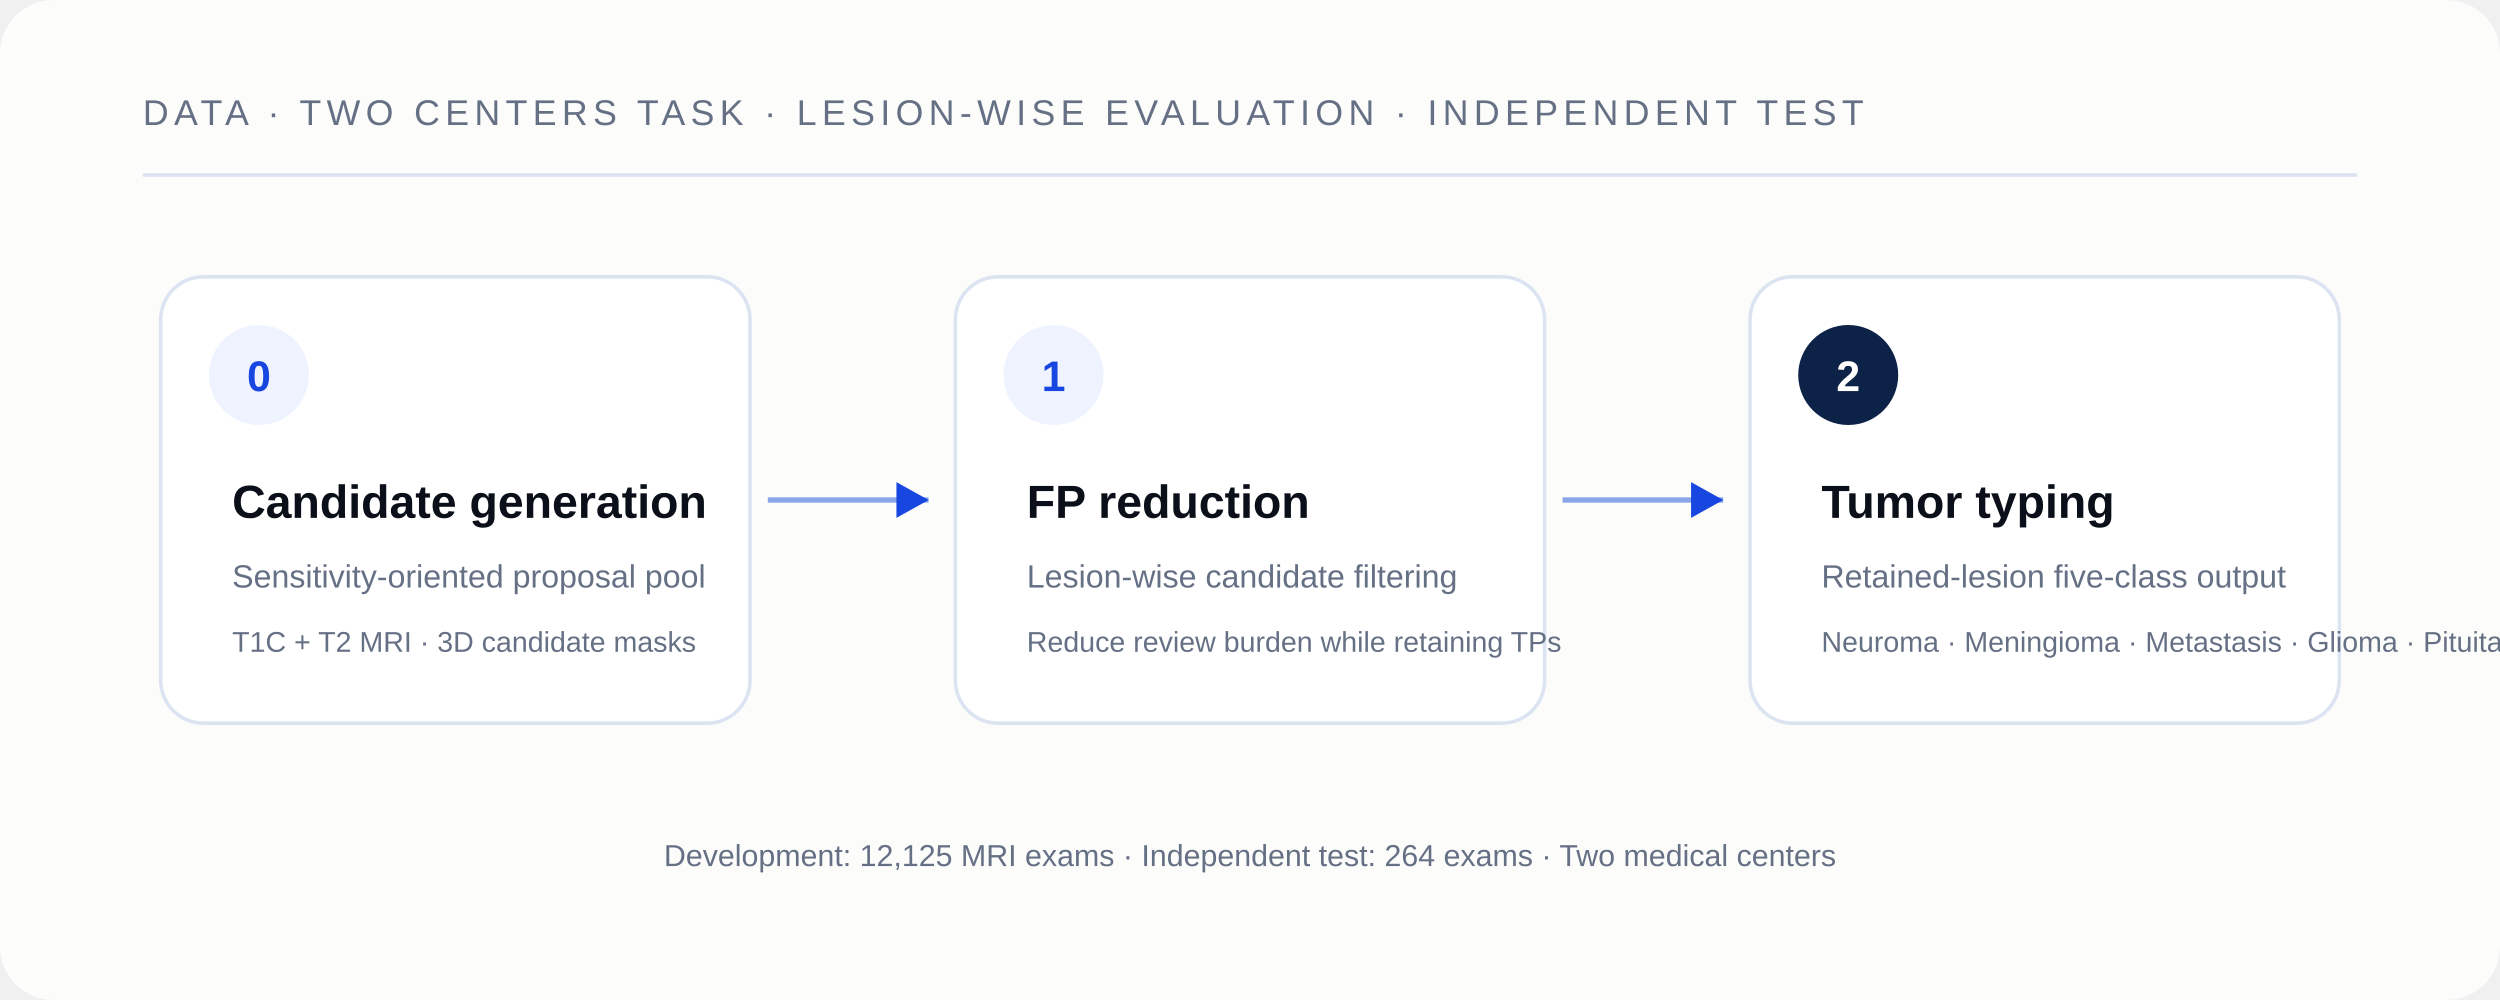
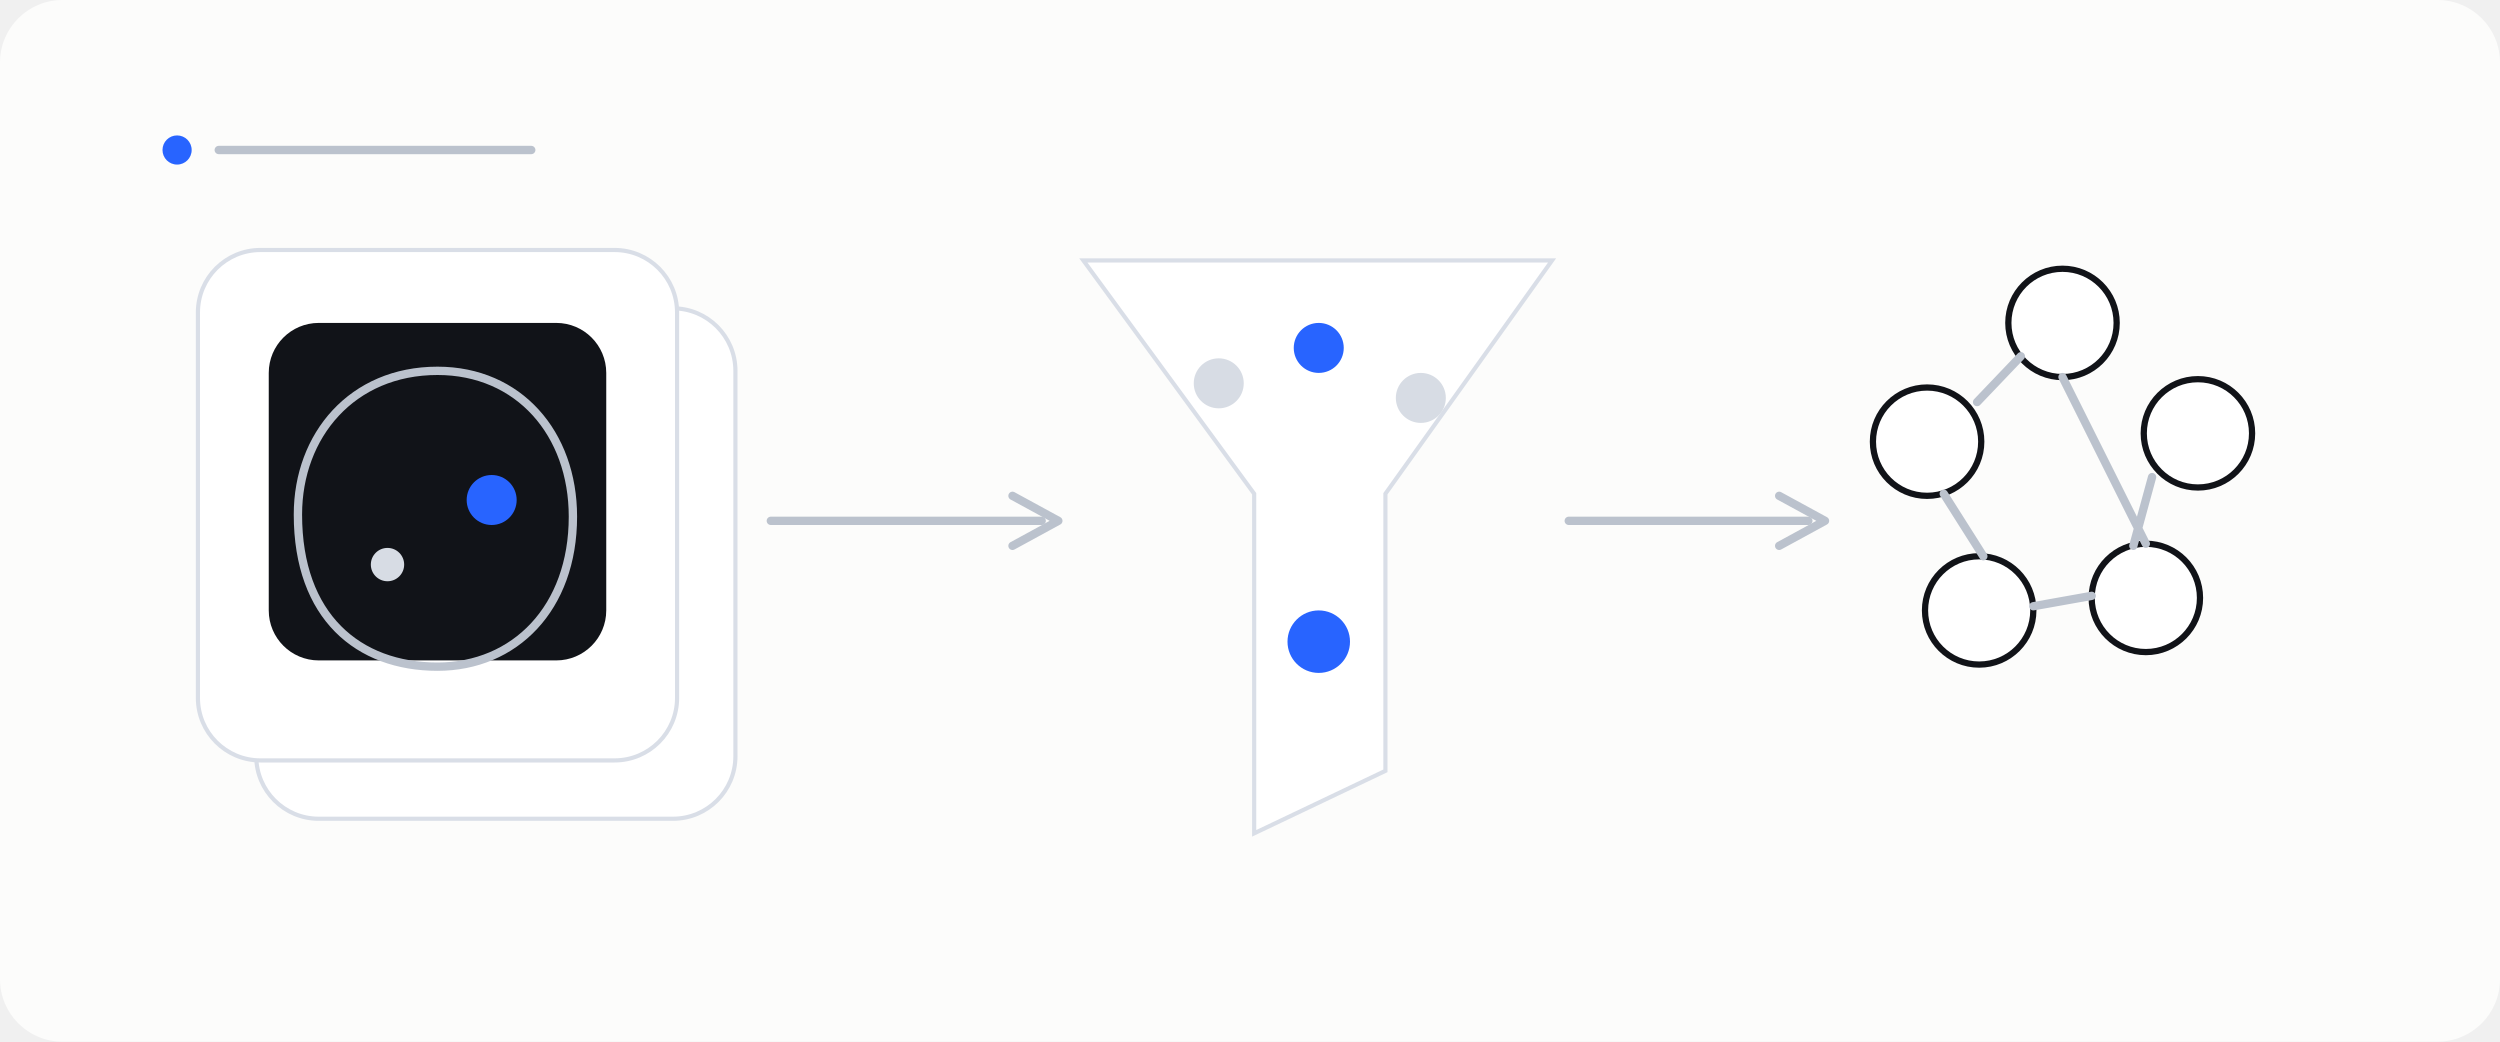
- <svg xmlns="http://www.w3.org/2000/svg" viewBox="0 0 1400 560" role="img" aria-labelledby="t d">
-   <style>.bg{fill:#fcfcfb}.card{fill:#fff;stroke:#dce4f2;stroke-width:2}.n{fill:#1746e0}.soft{fill:#eef3ff}.txt{font-family:Arial,sans-serif;fill:#0b0f19}.muted{font-family:Arial,sans-serif;fill:#667085}.line{stroke:#8aa6e8;stroke-width:3;fill:none}</style>
-   <rect class="bg" width="1400" height="560" rx="30" />
-   <text class="muted" x="80" y="70" font-size="20" letter-spacing="3">DATA · TWO CENTERS   TASK · LESION-WISE   EVALUATION · INDEPENDENT TEST</text>
-   <line x1="80" x2="1320" y1="98" y2="98" stroke="#dce4f2" stroke-width="2" />
-   <g transform="translate(90 155)">
-     <rect class="card" width="330" height="250" rx="24" />
-     <circle class="soft" cx="55" cy="55" r="28" />
-     <text class="n" x="55" y="64" text-anchor="middle" font-family="Arial" font-size="24" font-weight="700">0</text>
-     <text class="txt" x="40" y="135" font-size="26" font-weight="700">Candidate generation</text>
-     <text class="muted" x="40" y="174" font-size="18">Sensitivity-oriented proposal pool</text>
-     <text class="muted" x="40" y="210" font-size="16">T1C + T2 MRI · 3D candidate masks</text>
+ <svg xmlns="http://www.w3.org/2000/svg" viewBox="0 0 1200 500" role="img" aria-labelledby="t d">
+   <style>.bg{fill:#fcfcfb}.card{fill:#fff;stroke:#d9dee7;stroke-width:2}.dark{fill:#111318}.blue{fill:#2864ff}.line{fill:none;stroke:#bbc2cd;stroke-width:4;stroke-linecap:round;stroke-linejoin:round}.bline{fill:none;stroke:#2864ff;stroke-width:4;stroke-linecap:round;stroke-linejoin:round}.ghost{fill:#d7dce4}.node{fill:#fff;stroke:#111318;stroke-width:3}</style>
+   <rect class="bg" width="1200" height="500" rx="30" />
+   <g transform="translate(95 120)">
+     <rect x="28" y="28" width="230" height="245" rx="30" class="card" />
+     <rect x="0" y="0" width="230" height="245" rx="30" class="card" />
+     <rect x="34" y="35" width="162" height="162" rx="24" class="dark" />
+     <path d="M115 58c-41 0-67 31-67 69 0 49 29 73 67 73 37 0 65-28 65-72 0-40-26-70-65-70Z" class="line" stroke="#fff" />
+     <circle cx="141" cy="120" r="12" class="blue" />
+     <circle cx="91" cy="151" r="8" class="ghost" />
  </g>
-   <path class="line" d="M430 280h90" />
-   <path class="n" d="m520 280-18-10v20z" />
-   <g transform="translate(535 155)">
-     <rect class="card" width="330" height="250" rx="24" />
-     <circle class="soft" cx="55" cy="55" r="28" />
-     <text class="n" x="55" y="64" text-anchor="middle" font-family="Arial" font-size="24" font-weight="700">1</text>
-     <text class="txt" x="40" y="135" font-size="26" font-weight="700">FP reduction</text>
-     <text class="muted" x="40" y="174" font-size="18">Lesion-wise candidate filtering</text>
-     <text class="muted" x="40" y="210" font-size="16">Reduce review burden while retaining TPs</text>
+   <path d="M370 250h130" class="line" />
+   <path d="m486 238 22 12-22 12" class="line" />
+   <path d="M520 125h225l-80 112v133l-63 30V237l-82-112Z" class="card" />
+   <circle cx="585" cy="184" r="12" class="ghost" />
+   <circle cx="633" cy="167" r="12" class="blue" />
+   <circle cx="682" cy="191" r="12" class="ghost" />
+   <circle cx="633" cy="308" r="15" class="blue" />
+   <path d="M753 250h115" class="line" />
+   <path d="m854 238 22 12-22 12" class="line" />
+   <g transform="translate(900 120)">
+     <circle cx="90" cy="35" r="26" class="node" />
+     <circle cx="155" cy="88" r="26" class="node" />
+     <circle cx="130" cy="167" r="26" class="node" fill="#2864ff" stroke="#2864ff" />
+     <circle cx="50" cy="173" r="26" class="node" />
+     <circle cx="25" cy="92" r="26" class="node" />
+     <path d="M90 61 130 141M133 109 124 142M104 166 76 171M52 147 33 117M49 73 70 51" class="line" />
  </g>
-   <path class="line" d="M875 280h90" />
-   <path class="n" d="m965 280-18-10v20z" />
-   <g transform="translate(980 155)">
-     <rect class="card" width="330" height="250" rx="24" />
-     <circle cx="55" cy="55" r="28" fill="#0d2247" />
-     <text x="55" y="64" text-anchor="middle" fill="#fff" font-family="Arial" font-size="24" font-weight="700">2</text>
-     <text class="txt" x="40" y="135" font-size="26" font-weight="700">Tumor typing</text>
-     <text class="muted" x="40" y="174" font-size="18">Retained-lesion five-class output</text>
-     <text class="muted" x="40" y="210" font-size="16">Neuroma · Meningioma · Metastasis · Glioma · Pituitary</text>
-   </g>
-   <text class="muted" x="700" y="485" text-anchor="middle" font-size="17">Development: 12,125 MRI exams · Independent test: 264 exams · Two medical centers</text>
+   <circle cx="85" cy="72" r="7" class="blue" />
+   <path d="M105 72h150" class="line" />
</svg>
